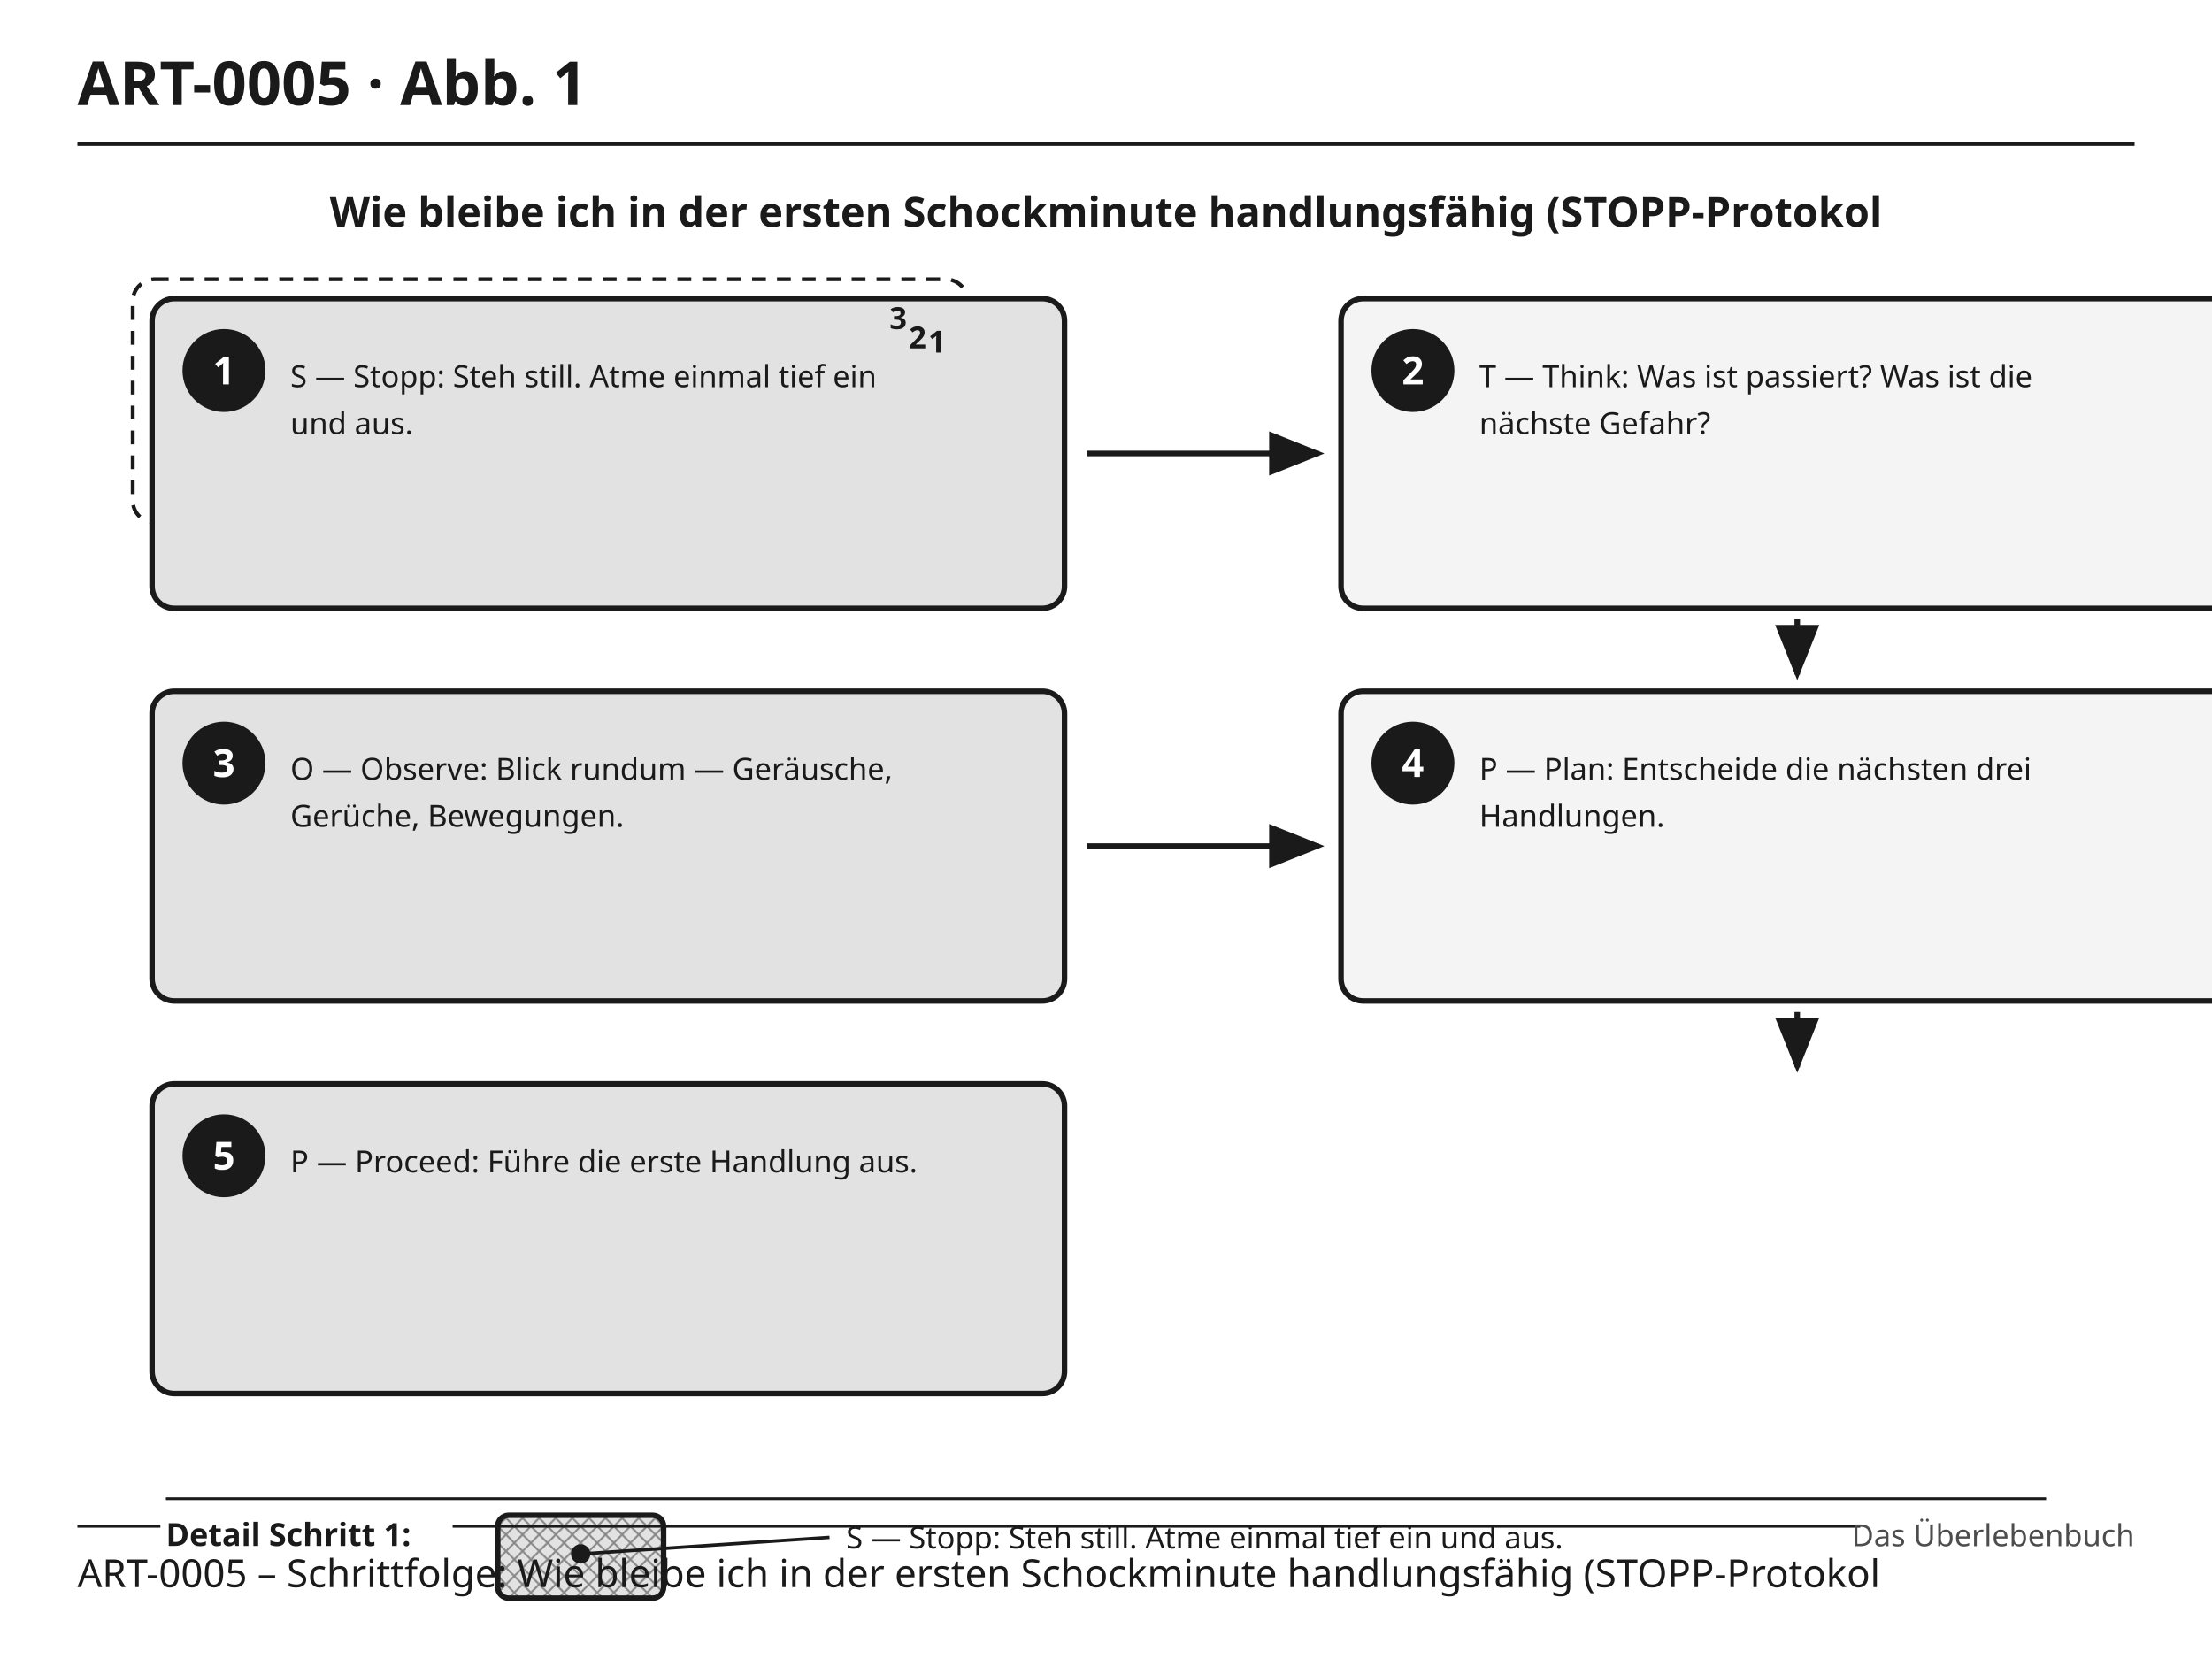
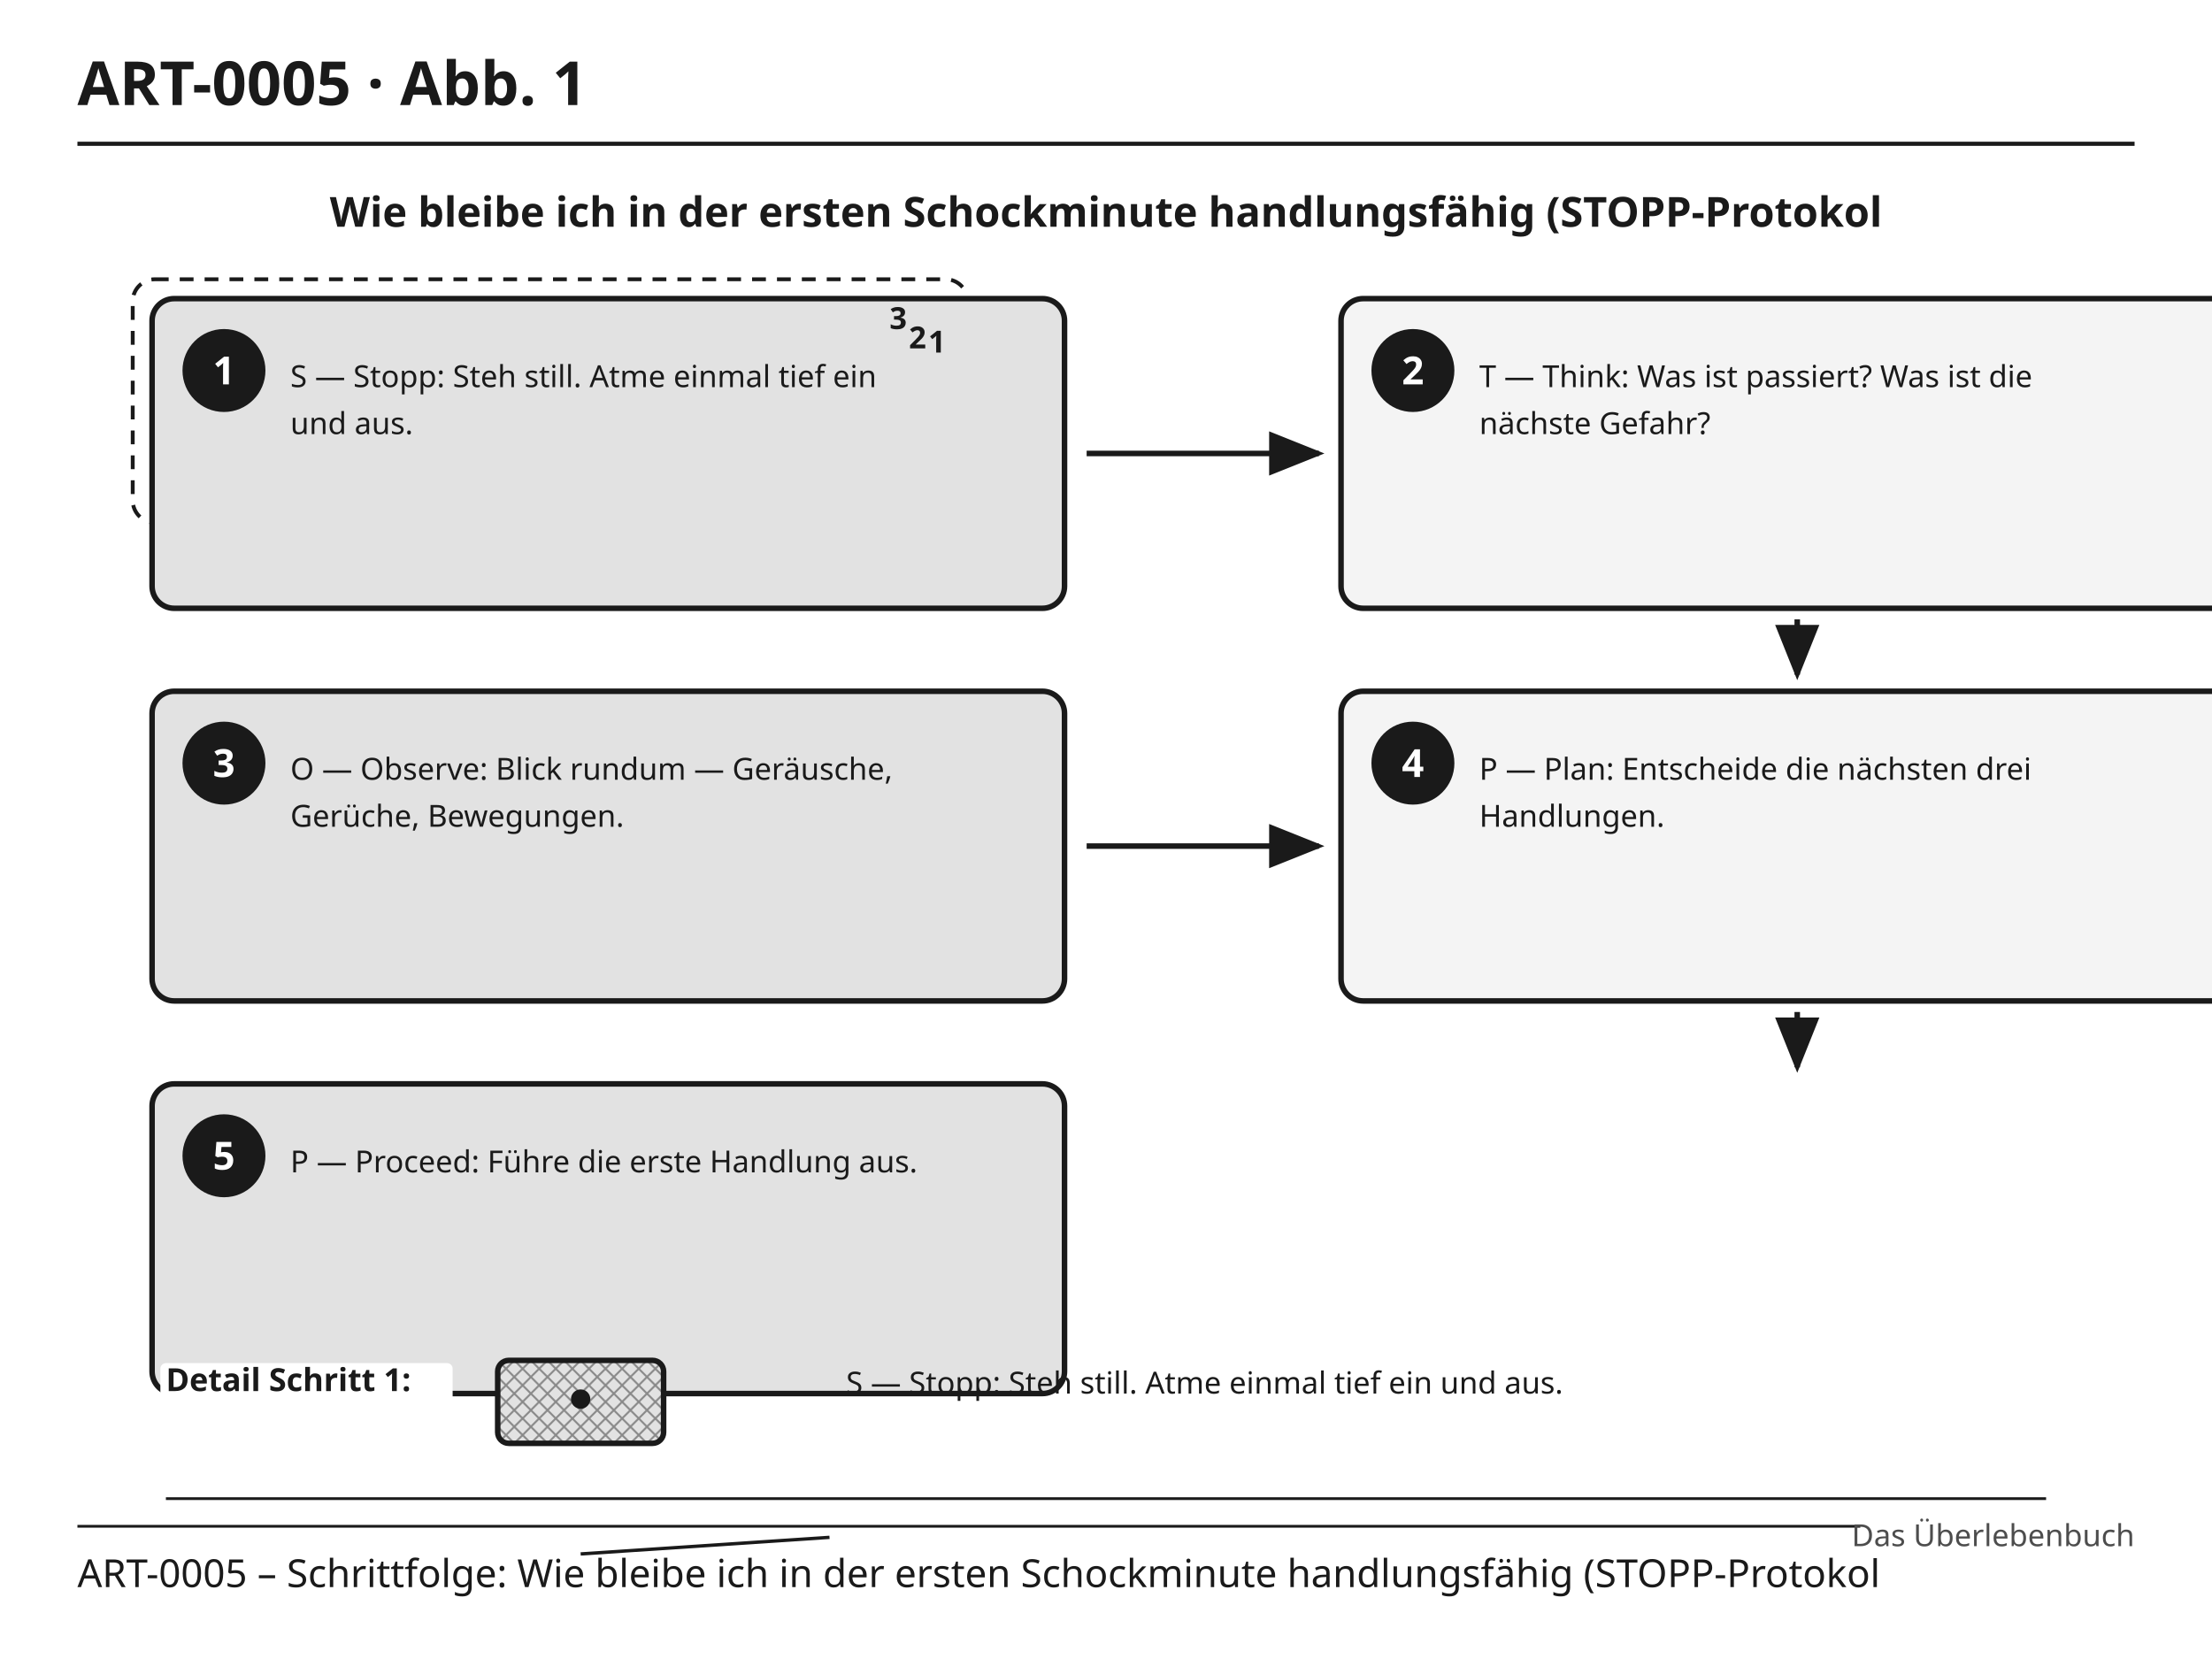
<svg xmlns="http://www.w3.org/2000/svg" viewBox="0 0 800 600" role="img" aria-label="ART-0005 · Abb. 1 – ART-0005 – Schrittfolge: Wie bleibe ich in der ersten Schockminute handlungsfähig (STOPP-Protokol">
  <defs>
    <marker id="ah" markerWidth="10" markerHeight="8" refX="9" refY="4" orient="auto">
      <path d="M0 0 L10 4 L0 8 z" fill="#1a1a1a" />
    </marker>
    <marker id="ahs" markerWidth="10" markerHeight="8" refX="1" refY="4" orient="auto">
      <path d="M10 0 L0 4 L10 8 z" fill="#1a1a1a" />
    </marker>
    <pattern id="hatch" width="8" height="8" patternTransform="rotate(45)" patternUnits="userSpaceOnUse">
      <line x1="0" y1="0" x2="0" y2="8" stroke="#6e6e6e" stroke-width="1.6" />
    </pattern>
    <pattern id="cross" width="8" height="8" patternUnits="userSpaceOnUse">
      <path d="M0 0 L8 8 M8 0 L0 8" stroke="#8a8a8a" stroke-width="1" />
    </pattern>
    <pattern id="dots" width="7" height="7" patternUnits="userSpaceOnUse">
      <circle cx="2" cy="2" r="1.4" fill="#6e6e6e" />
    </pattern>
    <pattern id="wtr" width="24" height="12" patternUnits="userSpaceOnUse">
      <rect width="24" height="12" fill="#6b97bd" />
      <path d="M0 8 q 6 -5 12 0 t 12 0" fill="none" stroke="#3f6f96" stroke-width="1.4" />
    </pattern>
    <pattern id="wood" width="26" height="10" patternUnits="userSpaceOnUse">
      <rect width="26" height="10" fill="#c19a6b" />
      <path d="M0 3 q 6 -2 13 0 t 13 0 M0 7 q 7 2 13 0 t 13 0" fill="none" stroke="#7a5a3a" stroke-width="0.9" />
    </pattern>
    <pattern id="grass" width="12" height="12" patternUnits="userSpaceOnUse">
      <rect width="12" height="12" fill="#b5d1a0" />
      <path d="M2 12 L4 4 M6 12 L7 2 M10 12 L9 6" stroke="#6e6e6e" stroke-width="0.9" />
    </pattern>
    <pattern id="fabric" width="6" height="6" patternUnits="userSpaceOnUse">
      <rect width="6" height="6" fill="#e2e2e2" />
      <path d="M0 0 L6 6 M6 0 L0 6" stroke="#8a8a8a" stroke-width="0.7" />
    </pattern>
    <pattern id="metal" width="20" height="6" patternUnits="userSpaceOnUse">
      <rect width="20" height="6" fill="#b8bec6" />
      <path d="M0 1.5 h20 M0 4.5 h20" stroke="#6e747e" stroke-width="0.7" />
    </pattern>
    <pattern id="stone" width="14" height="14" patternUnits="userSpaceOnUse">
      <rect width="14" height="14" fill="#949494" />
      <circle cx="3" cy="4" r="1.1" fill="#6e6e6e" />
      <circle cx="9" cy="10" r="1.3" fill="#6e6e6e" />
      <path d="M2 11 L6 8 L12 9" stroke="#6e6e6e" stroke-width="0.7" fill="none" />
    </pattern>
  </defs>
  <rect x="0" y="0" width="800" height="600" fill="#ffffff" />
  <line x1="28" y1="52" x2="772" y2="52" stroke="#1a1a1a" stroke-width="1.5" />
  <rect x="48" y="101" width="302" height="88" fill="none" stroke="#1a1a1a" stroke-width="1.4" rx="8" stroke-dasharray="5 4" />
  <rect x="55" y="108" width="302" height="88" fill="none" stroke="#1a1a1a" stroke-width="1.4" rx="8" stroke-dasharray="5 4" />
  <rect x="62" y="115" width="302" height="88" fill="none" stroke="#1a1a1a" stroke-width="1.4" rx="8" stroke-dasharray="5 4" />
  <rect x="55" y="108" width="330" height="112" fill="#e2e2e2" stroke="#1a1a1a" stroke-width="2" rx="8" />
  <circle cx="81" cy="134" r="15" fill="#1a1a1a" stroke="none" />
  <line x1="393" y1="164" x2="477" y2="164" stroke="#1a1a1a" stroke-width="2" marker-end="url(#ah)" />
  <rect x="485" y="108" width="330" height="112" fill="#f4f4f4" stroke="#1a1a1a" stroke-width="2" rx="8" />
  <circle cx="511" cy="134" r="15" fill="#1a1a1a" stroke="none" />
  <line x1="650" y1="224" x2="650" y2="244" stroke="#1a1a1a" stroke-width="2" marker-end="url(#ah)" />
  <rect x="55" y="250" width="330" height="112" fill="#e2e2e2" stroke="#1a1a1a" stroke-width="2" rx="8" />
  <circle cx="81" cy="276" r="15" fill="#1a1a1a" stroke="none" />
  <line x1="393" y1="306" x2="477" y2="306" stroke="#1a1a1a" stroke-width="2" marker-end="url(#ah)" />
  <rect x="485" y="250" width="330" height="112" fill="#f4f4f4" stroke="#1a1a1a" stroke-width="2" rx="8" />
  <circle cx="511" cy="276" r="15" fill="#1a1a1a" stroke="none" />
  <line x1="650" y1="366" x2="650" y2="386" stroke="#1a1a1a" stroke-width="2" marker-end="url(#ah)" />
  <rect x="55" y="392" width="330" height="112" fill="#e2e2e2" stroke="#1a1a1a" stroke-width="2" rx="8" />
  <circle cx="81" cy="418" r="15" fill="#1a1a1a" stroke="none" />
  <line x1="60" y1="542" x2="740" y2="542" stroke="#1a1a1a" stroke-width="1" />
-   <rect x="180" y="548" width="60" height="30" fill="url(#fabric)" stroke="#1a1a1a" stroke-width="2" rx="4" />
-   <circle cx="210" cy="562" r="3.5" fill="#1a1a1a" stroke="none" />
+   <rect x="180" y="492.0" width="60" height="30" fill="url(#fabric)" stroke="#1a1a1a" stroke-width="2" rx="4" />
+   <circle cx="210" cy="506.0" r="3.5" fill="#1a1a1a" stroke="none" />
  <line x1="210" y1="562" x2="300" y2="556" stroke="#1a1a1a" stroke-width="1.2" />
  <line x1="28" y1="552" x2="772" y2="552" stroke="#1a1a1a" stroke-width="1" />
  <text x="28" y="38" font-family="sans-serif" font-size="22" text-anchor="start" font-weight="bold" fill="#1a1a1a">ART-0005 · Abb. 1</text>
  <text x="400" y="82" font-family="sans-serif" font-size="15" text-anchor="middle" font-weight="bold" fill="#1a1a1a">Wie bleibe ich in der ersten Schockminute handlungsfähig (STOPP-Protokol</text>
  <text x="328" y="119" font-family="sans-serif" font-size="11" text-anchor="end" font-weight="bold" fill="#1a1a1a">3</text>
  <text x="335" y="126" font-family="sans-serif" font-size="11" text-anchor="end" font-weight="bold" fill="#1a1a1a">2</text>
  <text x="342" y="127.5" font-family="sans-serif" font-size="11" text-anchor="end" font-weight="bold" fill="#1a1a1a">1</text>
  <text x="81" y="139" font-family="sans-serif" font-size="14" text-anchor="middle" font-weight="bold" fill="#ffffff">1</text>
  <text x="105" y="140" font-family="sans-serif" font-size="11" text-anchor="start" font-weight="normal" fill="#1a1a1a">S — Stopp: Steh still. Atme einmal tief ein</text>
  <text x="105" y="157" font-family="sans-serif" font-size="11" text-anchor="start" font-weight="normal" fill="#1a1a1a">und aus.</text>
  <text x="511" y="139" font-family="sans-serif" font-size="14" text-anchor="middle" font-weight="bold" fill="#ffffff">2</text>
  <text x="535" y="140" font-family="sans-serif" font-size="11" text-anchor="start" font-weight="normal" fill="#1a1a1a">T — Think: Was ist passiert? Was ist die</text>
  <text x="535" y="157" font-family="sans-serif" font-size="11" text-anchor="start" font-weight="normal" fill="#1a1a1a">nächste Gefahr?</text>
  <text x="81" y="281" font-family="sans-serif" font-size="14" text-anchor="middle" font-weight="bold" fill="#ffffff">3</text>
  <text x="105" y="282" font-family="sans-serif" font-size="11" text-anchor="start" font-weight="normal" fill="#1a1a1a">O — Observe: Blick rundum — Geräusche,</text>
  <text x="105" y="299" font-family="sans-serif" font-size="11" text-anchor="start" font-weight="normal" fill="#1a1a1a">Gerüche, Bewegungen.</text>
  <text x="511" y="281" font-family="sans-serif" font-size="14" text-anchor="middle" font-weight="bold" fill="#ffffff">4</text>
  <text x="535" y="282" font-family="sans-serif" font-size="11" text-anchor="start" font-weight="normal" fill="#1a1a1a">P — Plan: Entscheide die nächsten drei</text>
  <text x="535" y="299" font-family="sans-serif" font-size="11" text-anchor="start" font-weight="normal" fill="#1a1a1a">Handlungen.</text>
  <text x="81" y="423" font-family="sans-serif" font-size="14" text-anchor="middle" font-weight="bold" fill="#ffffff">5</text>
  <text x="105" y="424" font-family="sans-serif" font-size="11" text-anchor="start" font-weight="normal" fill="#1a1a1a">P — Proceed: Führe die erste Handlung aus.</text>
-   <rect x="58.0" y="549.0" width="105.7" height="14.5" fill="#ffffff" rx="2" data-halo="1" />
-   <text x="60" y="559.1" font-family="sans-serif" font-size="11.5" text-anchor="start" font-weight="bold" fill="#1a1a1a">Detail Schritt 1:</text>
-   <text x="306" y="560" font-family="sans-serif" font-size="11" text-anchor="start" font-weight="normal" fill="#1a1a1a">S — Stopp: Steh still. Atme einmal tief ein und aus.</text>
+   <rect x="58.0" y="493.0" width="105.7" height="14.5" fill="#ffffff" rx="2" data-halo="1" />
+   <text x="60" y="503.1" font-family="sans-serif" font-size="11.5" text-anchor="start" font-weight="bold" fill="#1a1a1a">Detail Schritt 1:</text>
+   <text x="306" y="504.0" font-family="sans-serif" font-size="11" text-anchor="start" font-weight="normal" fill="#1a1a1a">S — Stopp: Steh still. Atme einmal tief ein und aus.</text>
  <text x="60" y="590" font-family="sans-serif" font-size="10.5" text-anchor="start" font-weight="normal" fill="#4d4d4d" />
  <text x="28" y="574" font-family="sans-serif" font-size="14" text-anchor="start" font-weight="normal" fill="#1a1a1a">ART-0005 – Schrittfolge: Wie bleibe ich in der ersten Schockminute handlungsfähig (STOPP-Protokol</text>
  <rect x="672.8" y="549.5" width="101.2" height="14.0" fill="#ffffff" rx="2" data-halo="1" />
  <text x="772" y="559.2" font-family="sans-serif" font-size="11" text-anchor="end" font-weight="normal" fill="#4d4d4d">Das Überlebenbuch</text>
</svg>
